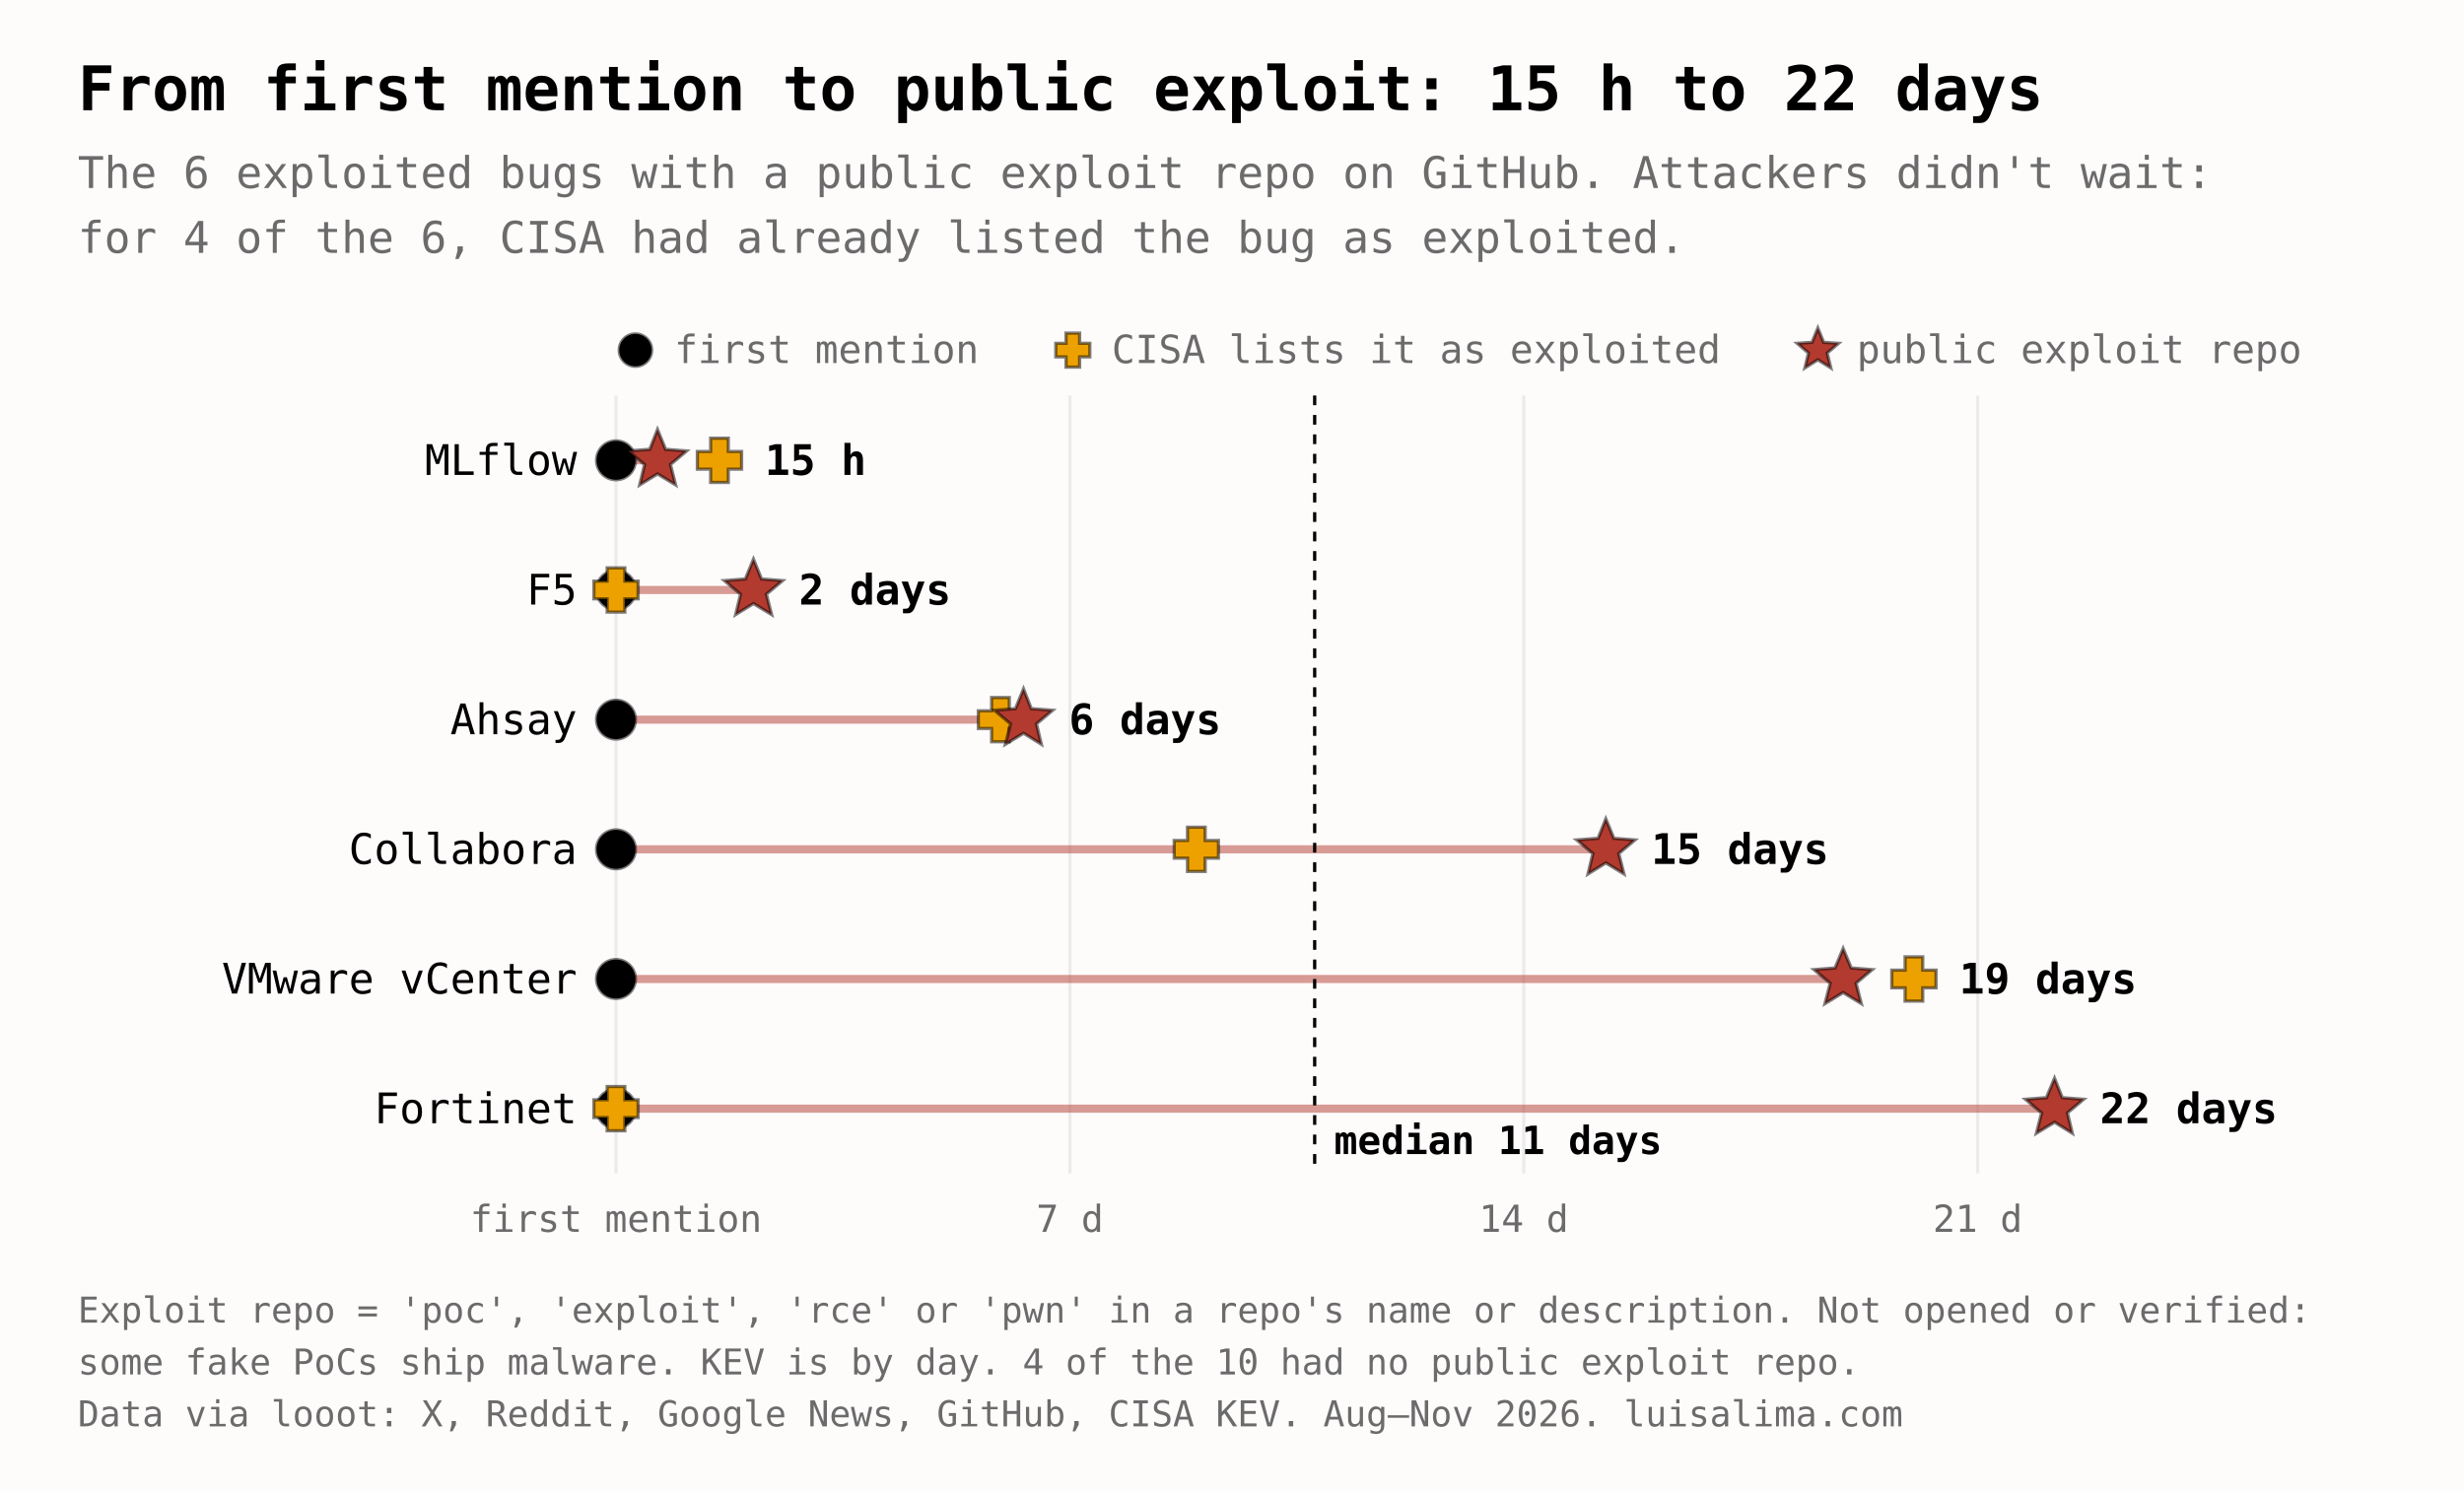
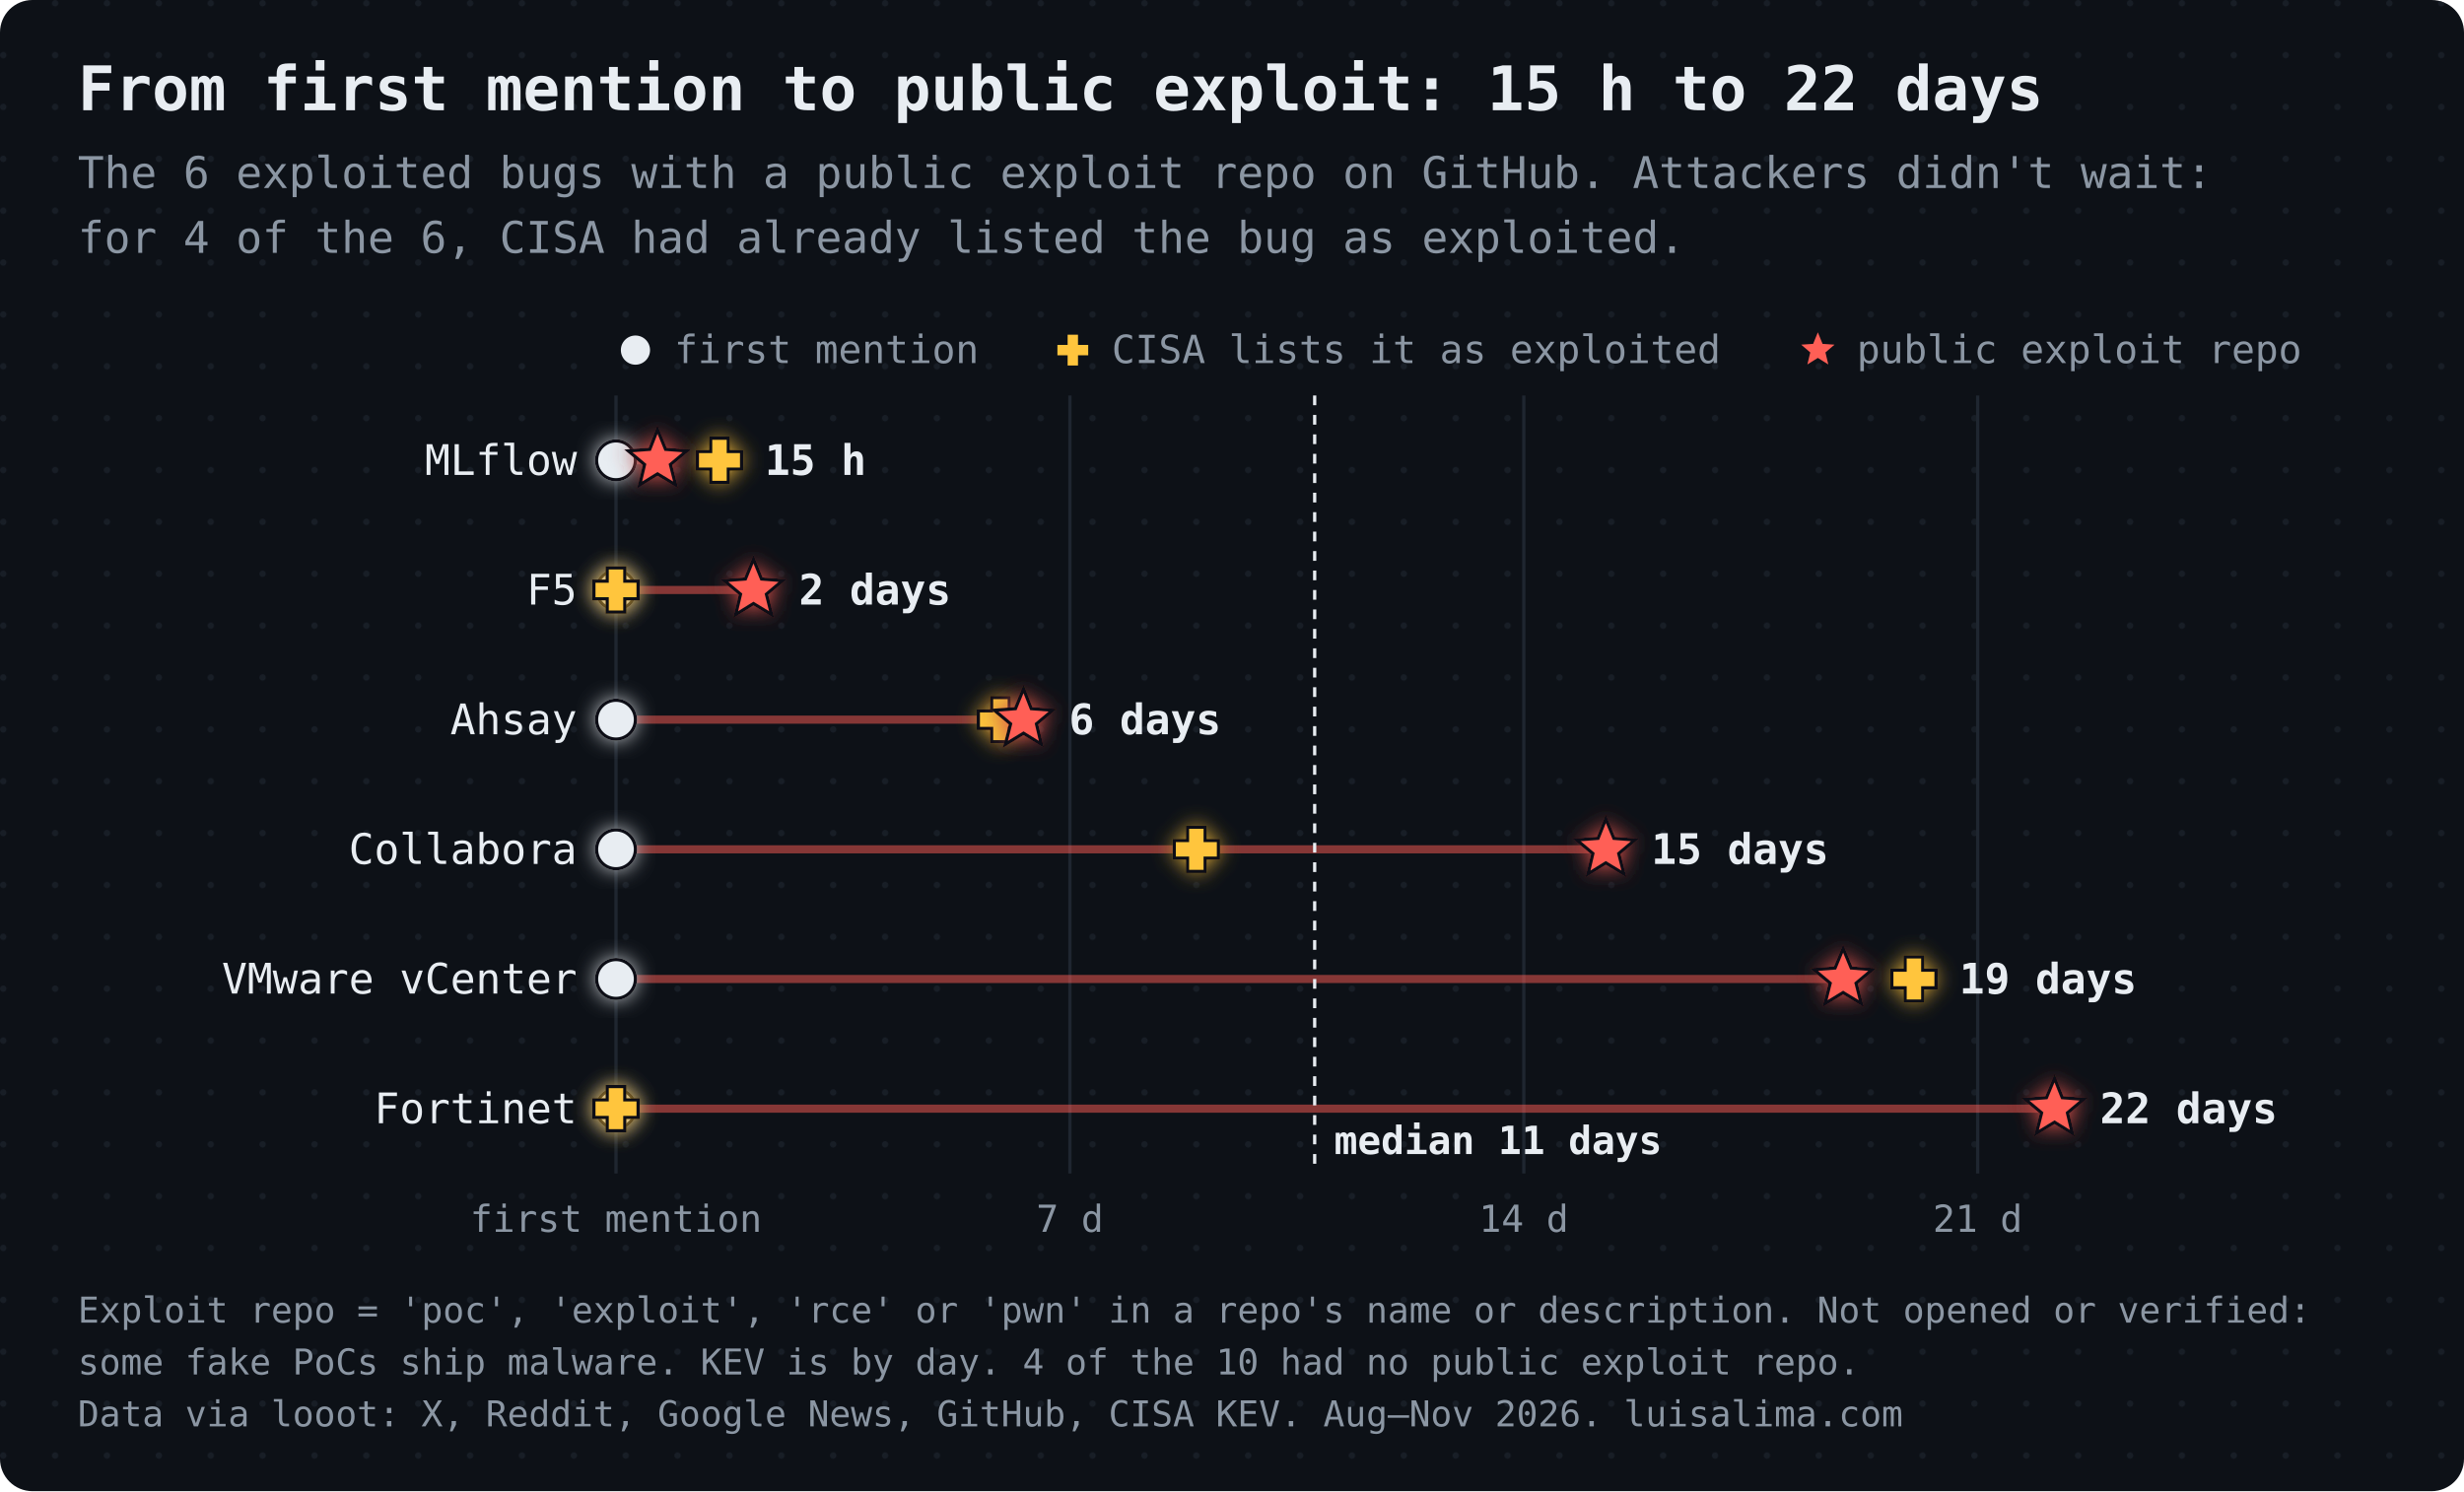
- <svg xmlns="http://www.w3.org/2000/svg" viewBox="0 0 760 460" width="760" height="460" font-family="Google Sans Code, ui-monospace, monospace">
+ <svg xmlns="http://www.w3.org/2000/svg" class="night" viewBox="0 0 760 460" width="760" height="460" font-family="Google Sans Code, ui-monospace, monospace">
  <style>
.gx,.pop,.fade{animation-fill-mode:both;animation-timing-function:cubic-bezier(.2,.7,.2,1)}
.gx{transform-box:fill-box;transform-origin:left center;animation-name:gx;animation-duration:.8s}
.pop{transform-box:fill-box;transform-origin:center;animation-name:pop;animation-duration:.45s;animation-timing-function:cubic-bezier(.3,1.6,.5,1)}
.fade{animation-name:fade;animation-duration:.5s}
[data-linear]{animation-timing-function:linear}
@keyframes gx{from{transform:scaleX(0)}}@keyframes pop{from{transform:scale(0);opacity:0}}@keyframes fade{from{opacity:0}}
.wait .gx,.wait .pop,.wait .fade{animation-play-state:paused}
@media (prefers-reduced-motion:reduce){.gx,.pop,.fade{animation:none!important}}
</style>
-   <rect width="100%" height="100%" fill="#fefbfb" />
-   <text x="24.0" y="34.0" font-size="19" fill="#000" text-anchor="start" font-weight="700">From first mention to public exploit: 15 h to 22 days</text>
-   <text x="24.0" y="58.0" font-size="13.5" fill="#6b6b6b" text-anchor="start" font-weight="400">The 6 exploited bugs with a public exploit repo on GitHub. Attackers didn't wait:</text>
-   <text x="24.0" y="78.0" font-size="13.5" fill="#6b6b6b" text-anchor="start" font-weight="400">for 4 of the 6, CISA had already listed the bug as exploited.</text>
+   <defs>
+     <filter id="glow" x="-50%" y="-50%" width="200%" height="200%">
+       <feGaussianBlur stdDeviation="3.2" result="b" />
+       <feMerge>
+         <feMergeNode in="b" />
+         <feMergeNode in="SourceGraphic" />
+       </feMerge>
+     </filter>
+     <pattern id="dots" width="16" height="16" patternUnits="userSpaceOnUse">
+       <circle cx="1" cy="1" r="1" fill="#1f2630" />
+     </pattern>
+   </defs>
+   <style>svg.night .pop&gt;polygon,svg.night .pop&gt;circle,svg.night .pop&gt;path,svg.night .gx&gt;rect{filter:url(#glow)}</style>
+   <rect width="100%" height="100%" rx="10" fill="#0d1117" />
+   <rect width="100%" height="100%" rx="10" fill="url(#dots)" opacity=".6" />
+   <text x="24.0" y="34.0" font-size="19" fill="#e8edf2" text-anchor="start" font-weight="700">From first mention to public exploit: 15 h to 22 days</text>
+   <text x="24.0" y="58.0" font-size="13.5" fill="#8b96a3" text-anchor="start" font-weight="400">The 6 exploited bugs with a public exploit repo on GitHub. Attackers didn't wait:</text>
+   <text x="24.0" y="78.0" font-size="13.5" fill="#8b96a3" text-anchor="start" font-weight="400">for 4 of the 6, CISA had already listed the bug as exploited.</text>
  <g transform="translate(0,122)">
-     <line x1="190.0" x2="190.0" y1="0" y2="240" stroke="#ecebeb" />
-     <text x="190.0" y="258.0" font-size="11.5" fill="#6b6b6b" text-anchor="middle" font-weight="400">first mention</text>
-     <line x1="330.0" x2="330.0" y1="0" y2="240" stroke="#ecebeb" />
-     <text x="330.0" y="258.0" font-size="11.5" fill="#6b6b6b" text-anchor="middle" font-weight="400">7 d</text>
-     <line x1="470.0" x2="470.0" y1="0" y2="240" stroke="#ecebeb" />
-     <text x="470.0" y="258.0" font-size="11.5" fill="#6b6b6b" text-anchor="middle" font-weight="400">14 d</text>
-     <line x1="610.0" x2="610.0" y1="0" y2="240" stroke="#ecebeb" />
-     <text x="610.0" y="258.0" font-size="11.5" fill="#6b6b6b" text-anchor="middle" font-weight="400">21 d</text>
-     <circle cx="196.0" cy="-14.0" r="5" fill="#000" stroke="#000" stroke-opacity=".5" />
-     <text x="208.0" y="-10.0" font-size="12" fill="#6b6b6b" text-anchor="start" font-weight="400">first mention</text>
-     <path d="M328.8,-19.25h4.2v3.15h3.15v4.2h-3.15v3.15h-4.2v-3.15h-3.15v-4.2h3.15z" fill="#eda100" stroke="#000" stroke-opacity=".5" />
-     <text x="342.9" y="-10.0" font-size="12" fill="#6b6b6b" text-anchor="start" font-weight="400">CISA lists it as exploited</text>
-     <polygon points="560.7,-20.8 562.5,-16.4 567.1,-16.1 563.6,-13.1 564.7,-8.5 560.7,-11.0 556.7,-8.5 557.8,-13.1 554.3,-16.1 558.9,-16.4" fill="#b23a2e" stroke="#000" stroke-opacity=".5" />
-     <text x="572.7" y="-10.0" font-size="12" fill="#6b6b6b" text-anchor="start" font-weight="400">public exploit repo</text>
-     <text x="178.0" y="24.5" font-size="13" fill="#000" text-anchor="end" font-weight="400">MLflow</text>
+     <line x1="190.0" x2="190.0" y1="0" y2="240" stroke="#1f2630" />
+     <text x="190.0" y="258.0" font-size="11.5" fill="#8b96a3" text-anchor="middle" font-weight="400">first mention</text>
+     <line x1="330.0" x2="330.0" y1="0" y2="240" stroke="#1f2630" />
+     <text x="330.0" y="258.0" font-size="11.5" fill="#8b96a3" text-anchor="middle" font-weight="400">7 d</text>
+     <line x1="470.0" x2="470.0" y1="0" y2="240" stroke="#1f2630" />
+     <text x="470.0" y="258.0" font-size="11.5" fill="#8b96a3" text-anchor="middle" font-weight="400">14 d</text>
+     <line x1="610.0" x2="610.0" y1="0" y2="240" stroke="#1f2630" />
+     <text x="610.0" y="258.0" font-size="11.5" fill="#8b96a3" text-anchor="middle" font-weight="400">21 d</text>
+     <circle cx="196.0" cy="-14.0" r="5" fill="#e8edf2" stroke="#0d1117" stroke-opacity="1" />
+     <text x="208.0" y="-10.0" font-size="12" fill="#8b96a3" text-anchor="start" font-weight="400">first mention</text>
+     <path d="M328.8,-19.25h4.2v3.15h3.15v4.2h-3.15v3.15h-4.2v-3.15h-3.15v-4.2h3.15z" fill="#ffc53d" stroke="#0d1117" stroke-opacity="1" />
+     <text x="342.9" y="-10.0" font-size="12" fill="#8b96a3" text-anchor="start" font-weight="400">CISA lists it as exploited</text>
+     <polygon points="560.7,-20.8 562.5,-16.4 567.1,-16.1 563.6,-13.1 564.7,-8.5 560.7,-11.0 556.7,-8.5 557.8,-13.1 554.3,-16.1 558.9,-16.4" fill="#ff5f56" stroke="#0d1117" stroke-opacity="1" />
+     <text x="572.7" y="-10.0" font-size="12" fill="#8b96a3" text-anchor="start" font-weight="400">public exploit repo</text>
+     <text x="178.0" y="24.5" font-size="13" fill="#e8edf2" text-anchor="end" font-weight="400">MLflow</text>
    <g class="gx" data-linear="1" style="animation-delay:0.20s;animation-duration:0.20s">
-       <line x1="190.0" x2="202.833" y1="20.0" y2="20.0" stroke="#b23a2e" stroke-width="2.5" stroke-opacity=".5" />
+       <line x1="190.0" x2="202.833" y1="20.0" y2="20.0" stroke="#ff5f56" stroke-width="2.5" stroke-opacity=".5" />
    </g>
    <g class="pop" style="animation-delay:0.00s">
-       <circle cx="190.0" cy="20.0" r="6" fill="#000" stroke="#000" stroke-opacity=".5" />
+       <circle cx="190.0" cy="20.0" r="6" fill="#e8edf2" stroke="#0d1117" stroke-opacity="1" />
    </g>
    <g class="pop" style="animation-delay:0.41s">
-       <path d="M219.187,13.175h5.46v4.095h4.095v5.46h-4.095v4.095h-5.46v-4.095h-4.095v-5.46h4.095z" fill="#eda100" stroke="#000" stroke-opacity=".5" />
+       <path d="M219.187,13.175h5.46v4.095h4.095v5.46h-4.095v4.095h-5.46v-4.095h-4.095v-5.46h4.095z" fill="#ffc53d" stroke="#0d1117" stroke-opacity="1" />
    </g>
    <g class="pop" style="animation-delay:0.28s">
-       <polygon points="202.8,10.5 205.3,16.6 211.8,17.1 206.8,21.3 208.4,27.6 202.8,24.2 197.3,27.6 198.8,21.3 193.8,17.1 200.4,16.6" fill="#b23a2e" stroke="#000" stroke-opacity=".5" />
+       <polygon points="202.8,10.5 205.3,16.6 211.8,17.1 206.8,21.3 208.4,27.6 202.8,24.2 197.3,27.6 198.8,21.3 193.8,17.1 200.4,16.6" fill="#ff5f56" stroke="#0d1117" stroke-opacity="1" />
    </g>
    <g class="fade" style="animation-delay:0.48s">
-       <text x="235.9" y="24.5" font-size="13" fill="#000" text-anchor="start" font-weight="700">15 h</text>
+       <text x="235.9" y="24.5" font-size="13" fill="#e8edf2" text-anchor="start" font-weight="700">15 h</text>
    </g>
-     <text x="178.0" y="64.5" font-size="13" fill="#000" text-anchor="end" font-weight="400">F5</text>
+     <text x="178.0" y="64.5" font-size="13" fill="#e8edf2" text-anchor="end" font-weight="400">F5</text>
    <g class="gx" data-linear="1" style="animation-delay:0.45s;animation-duration:0.28s">
-       <line x1="190.0" x2="232.417" y1="60.0" y2="60.0" stroke="#b23a2e" stroke-width="2.5" stroke-opacity=".5" />
+       <line x1="190.0" x2="232.417" y1="60.0" y2="60.0" stroke="#ff5f56" stroke-width="2.5" stroke-opacity=".5" />
    </g>
    <g class="pop" style="animation-delay:0.25s">
-       <circle cx="190.0" cy="60.0" r="6" fill="#000" stroke="#000" stroke-opacity=".5" />
+       <circle cx="190.0" cy="60.0" r="6" fill="#e8edf2" stroke="#0d1117" stroke-opacity="1" />
    </g>
    <g class="pop" style="animation-delay:0.45s">
-       <path d="M187.27,53.175h5.46v4.095h4.095v5.46h-4.095v4.095h-5.46v-4.095h-4.095v-5.46h4.095z" fill="#eda100" stroke="#000" stroke-opacity=".5" />
+       <path d="M187.27,53.175h5.46v4.095h4.095v5.46h-4.095v4.095h-5.46v-4.095h-4.095v-5.46h4.095z" fill="#ffc53d" stroke="#0d1117" stroke-opacity="1" />
    </g>
    <g class="pop" style="animation-delay:0.73s">
-       <polygon points="232.4,50.5 234.9,56.6 241.4,57.1 236.4,61.3 238.0,67.6 232.4,64.2 226.9,67.6 228.4,61.3 223.4,57.1 229.9,56.6" fill="#b23a2e" stroke="#000" stroke-opacity=".5" />
+       <polygon points="232.4,50.5 234.9,56.6 241.4,57.1 236.4,61.3 238.0,67.6 232.4,64.2 226.9,67.6 228.4,61.3 223.4,57.1 229.9,56.6" fill="#ff5f56" stroke="#0d1117" stroke-opacity="1" />
    </g>
    <g class="fade" style="animation-delay:0.93s">
-       <text x="246.4" y="64.5" font-size="13" fill="#000" text-anchor="start" font-weight="700">2 days</text>
+       <text x="246.4" y="64.5" font-size="13" fill="#e8edf2" text-anchor="start" font-weight="700">2 days</text>
    </g>
-     <text x="178.0" y="104.5" font-size="13" fill="#000" text-anchor="end" font-weight="400">Ahsay</text>
+     <text x="178.0" y="104.5" font-size="13" fill="#e8edf2" text-anchor="end" font-weight="400">Ahsay</text>
    <g class="gx" data-linear="1" style="animation-delay:0.70s;animation-duration:0.82s">
-       <line x1="190.0" x2="315.667" y1="100.0" y2="100.0" stroke="#b23a2e" stroke-width="2.5" stroke-opacity=".5" />
+       <line x1="190.0" x2="315.667" y1="100.0" y2="100.0" stroke="#ff5f56" stroke-width="2.5" stroke-opacity=".5" />
    </g>
    <g class="pop" style="animation-delay:0.50s">
-       <circle cx="190.0" cy="100.0" r="6" fill="#000" stroke="#000" stroke-opacity=".5" />
+       <circle cx="190.0" cy="100.0" r="6" fill="#e8edf2" stroke="#0d1117" stroke-opacity="1" />
    </g>
    <g class="pop" style="animation-delay:1.47s">
-       <path d="M305.853,93.175h5.46v4.095h4.095v5.46h-4.095v4.095h-5.46v-4.095h-4.095v-5.46h4.095z" fill="#eda100" stroke="#000" stroke-opacity=".5" />
+       <path d="M305.853,93.175h5.46v4.095h4.095v5.46h-4.095v4.095h-5.46v-4.095h-4.095v-5.46h4.095z" fill="#ffc53d" stroke="#0d1117" stroke-opacity="1" />
    </g>
    <g class="pop" style="animation-delay:1.52s">
-       <polygon points="315.7,90.5 318.1,96.6 324.7,97.1 319.7,101.3 321.2,107.6 315.7,104.2 310.1,107.6 311.7,101.3 306.7,97.1 313.2,96.6" fill="#b23a2e" stroke="#000" stroke-opacity=".5" />
+       <polygon points="315.7,90.5 318.1,96.6 324.7,97.1 319.7,101.3 321.2,107.6 315.7,104.2 310.1,107.6 311.7,101.3 306.7,97.1 313.2,96.6" fill="#ff5f56" stroke="#0d1117" stroke-opacity="1" />
    </g>
    <g class="fade" style="animation-delay:1.72s">
-       <text x="329.7" y="104.5" font-size="13" fill="#000" text-anchor="start" font-weight="700">6 days</text>
+       <text x="329.7" y="104.5" font-size="13" fill="#e8edf2" text-anchor="start" font-weight="700">6 days</text>
    </g>
-     <text x="178.0" y="144.5" font-size="13" fill="#000" text-anchor="end" font-weight="400">Collabora</text>
+     <text x="178.0" y="144.5" font-size="13" fill="#e8edf2" text-anchor="end" font-weight="400">Collabora</text>
    <g class="gx" data-linear="1" style="animation-delay:0.95s;animation-duration:1.98s">
-       <line x1="190.0" x2="495.333" y1="140.0" y2="140.0" stroke="#b23a2e" stroke-width="2.5" stroke-opacity=".5" />
+       <line x1="190.0" x2="495.333" y1="140.0" y2="140.0" stroke="#ff5f56" stroke-width="2.5" stroke-opacity=".5" />
    </g>
    <g class="pop" style="animation-delay:0.75s">
-       <circle cx="190.0" cy="140.0" r="6" fill="#000" stroke="#000" stroke-opacity=".5" />
+       <circle cx="190.0" cy="140.0" r="6" fill="#e8edf2" stroke="#0d1117" stroke-opacity="1" />
    </g>
    <g class="pop" style="animation-delay:2.11s">
-       <path d="M366.27,133.175h5.46v4.095h4.095v5.46h-4.095v4.095h-5.46v-4.095h-4.095v-5.46h4.095z" fill="#eda100" stroke="#000" stroke-opacity=".5" />
+       <path d="M366.27,133.175h5.46v4.095h4.095v5.46h-4.095v4.095h-5.46v-4.095h-4.095v-5.46h4.095z" fill="#ffc53d" stroke="#0d1117" stroke-opacity="1" />
    </g>
    <g class="pop" style="animation-delay:2.93s">
-       <polygon points="495.3,130.6 497.8,136.6 504.3,137.1 499.3,141.3 500.9,147.6 495.3,144.2 489.8,147.6 491.3,141.3 486.3,137.1 492.9,136.6" fill="#b23a2e" stroke="#000" stroke-opacity=".5" />
+       <polygon points="495.3,130.6 497.8,136.6 504.3,137.1 499.3,141.3 500.9,147.6 495.3,144.2 489.8,147.6 491.3,141.3 486.3,137.1 492.9,136.6" fill="#ff5f56" stroke="#0d1117" stroke-opacity="1" />
    </g>
    <g class="fade" style="animation-delay:3.13s">
-       <text x="509.3" y="144.5" font-size="13" fill="#000" text-anchor="start" font-weight="700">15 days</text>
+       <text x="509.3" y="144.5" font-size="13" fill="#e8edf2" text-anchor="start" font-weight="700">15 days</text>
    </g>
-     <text x="178.0" y="184.5" font-size="13" fill="#000" text-anchor="end" font-weight="400">VMware vCenter</text>
+     <text x="178.0" y="184.5" font-size="13" fill="#e8edf2" text-anchor="end" font-weight="400">VMware vCenter</text>
    <g class="gx" data-linear="1" style="animation-delay:1.20s;animation-duration:2.46s">
-       <line x1="190.0" x2="568.5" y1="180.0" y2="180.0" stroke="#b23a2e" stroke-width="2.5" stroke-opacity=".5" />
+       <line x1="190.0" x2="568.5" y1="180.0" y2="180.0" stroke="#ff5f56" stroke-width="2.5" stroke-opacity=".5" />
    </g>
    <g class="pop" style="animation-delay:1.00s">
-       <circle cx="190.0" cy="180.0" r="6" fill="#000" stroke="#000" stroke-opacity=".5" />
+       <circle cx="190.0" cy="180.0" r="6" fill="#e8edf2" stroke="#0d1117" stroke-opacity="1" />
    </g>
    <g class="pop" style="animation-delay:3.80s">
-       <path d="M587.603,173.175h5.46v4.095h4.095v5.46h-4.095v4.095h-5.46v-4.095h-4.095v-5.46h4.095z" fill="#eda100" stroke="#000" stroke-opacity=".5" />
+       <path d="M587.603,173.175h5.46v4.095h4.095v5.46h-4.095v4.095h-5.46v-4.095h-4.095v-5.46h4.095z" fill="#ffc53d" stroke="#0d1117" stroke-opacity="1" />
    </g>
    <g class="pop" style="animation-delay:3.66s">
-       <polygon points="568.5,170.6 571.0,176.6 577.5,177.1 572.5,181.3 574.1,187.6 568.5,184.2 562.9,187.6 564.5,181.3 559.5,177.1 566.0,176.6" fill="#b23a2e" stroke="#000" stroke-opacity=".5" />
+       <polygon points="568.5,170.6 571.0,176.6 577.5,177.1 572.5,181.3 574.1,187.6 568.5,184.2 562.9,187.6 564.5,181.3 559.5,177.1 566.0,176.6" fill="#ff5f56" stroke="#0d1117" stroke-opacity="1" />
    </g>
    <g class="fade" style="animation-delay:3.86s">
-       <text x="604.3" y="184.5" font-size="13" fill="#000" text-anchor="start" font-weight="700">19 days</text>
+       <text x="604.3" y="184.5" font-size="13" fill="#e8edf2" text-anchor="start" font-weight="700">19 days</text>
    </g>
-     <text x="178.0" y="224.5" font-size="13" fill="#000" text-anchor="end" font-weight="400">Fortinet</text>
+     <text x="178.0" y="224.5" font-size="13" fill="#e8edf2" text-anchor="end" font-weight="400">Fortinet</text>
    <g class="gx" data-linear="1" style="animation-delay:1.45s;animation-duration:2.88s">
-       <line x1="190.0" x2="633.667" y1="220.0" y2="220.0" stroke="#b23a2e" stroke-width="2.5" stroke-opacity=".5" />
+       <line x1="190.0" x2="633.667" y1="220.0" y2="220.0" stroke="#ff5f56" stroke-width="2.5" stroke-opacity=".5" />
    </g>
    <g class="pop" style="animation-delay:1.25s">
-       <circle cx="190.0" cy="220.0" r="6" fill="#000" stroke="#000" stroke-opacity=".5" />
+       <circle cx="190.0" cy="220.0" r="6" fill="#e8edf2" stroke="#0d1117" stroke-opacity="1" />
    </g>
    <g class="pop" style="animation-delay:1.45s">
-       <path d="M187.27,213.175h5.46v4.095h4.095v5.46h-4.095v4.095h-5.46v-4.095h-4.095v-5.46h4.095z" fill="#eda100" stroke="#000" stroke-opacity=".5" />
+       <path d="M187.27,213.175h5.46v4.095h4.095v5.46h-4.095v4.095h-5.46v-4.095h-4.095v-5.46h4.095z" fill="#ffc53d" stroke="#0d1117" stroke-opacity="1" />
    </g>
    <g class="pop" style="animation-delay:4.33s">
-       <polygon points="633.7,210.6 636.1,216.6 642.7,217.1 637.7,221.3 639.2,227.6 633.7,224.2 628.1,227.6 629.7,221.3 624.7,217.1 631.2,216.6" fill="#b23a2e" stroke="#000" stroke-opacity=".5" />
+       <polygon points="633.7,210.6 636.1,216.6 642.7,217.1 637.7,221.3 639.2,227.6 633.7,224.2 628.1,227.6 629.7,221.3 624.7,217.1 631.2,216.6" fill="#ff5f56" stroke="#0d1117" stroke-opacity="1" />
    </g>
    <g class="fade" style="animation-delay:4.53s">
-       <text x="647.7" y="224.5" font-size="13" fill="#000" text-anchor="start" font-weight="700">22 days</text>
+       <text x="647.7" y="224.5" font-size="13" fill="#e8edf2" text-anchor="start" font-weight="700">22 days</text>
    </g>
    <g class="fade" style="animation-delay:4.78s">
-       <line x1="405.5" x2="405.5" y1="0" y2="240" stroke="#000" stroke-dasharray="3 3" />
-       <text x="411.5" y="234.0" font-size="12" fill="#000" text-anchor="start" font-weight="700">median 11 days</text>
+       <line x1="405.5" x2="405.5" y1="0" y2="240" stroke="#e8edf2" stroke-dasharray="3 3" />
+       <text x="411.5" y="234.0" font-size="12" fill="#e8edf2" text-anchor="start" font-weight="700">median 11 days</text>
    </g>
  </g>
-   <text x="24.0" y="408.0" font-size="11" fill="#6b6b6b" text-anchor="start" font-weight="400">Exploit repo = 'poc', 'exploit', 'rce' or 'pwn' in a repo's name or description. Not opened or verified:</text>
-   <text x="24.0" y="424.0" font-size="11" fill="#6b6b6b" text-anchor="start" font-weight="400">some fake PoCs ship malware. KEV is by day. 4 of the 10 had no public exploit repo.</text>
-   <text x="24.0" y="440.0" font-size="11" fill="#6b6b6b" text-anchor="start" font-weight="400">Data via looot: X, Reddit, Google News, GitHub, CISA KEV. Aug–Nov 2026. luisalima.com</text>
+   <text x="24.0" y="408.0" font-size="11" fill="#8b96a3" text-anchor="start" font-weight="400">Exploit repo = 'poc', 'exploit', 'rce' or 'pwn' in a repo's name or description. Not opened or verified:</text>
+   <text x="24.0" y="424.0" font-size="11" fill="#8b96a3" text-anchor="start" font-weight="400">some fake PoCs ship malware. KEV is by day. 4 of the 10 had no public exploit repo.</text>
+   <text x="24.0" y="440.0" font-size="11" fill="#8b96a3" text-anchor="start" font-weight="400">Data via looot: X, Reddit, Google News, GitHub, CISA KEV. Aug–Nov 2026. luisalima.com</text>
</svg>
